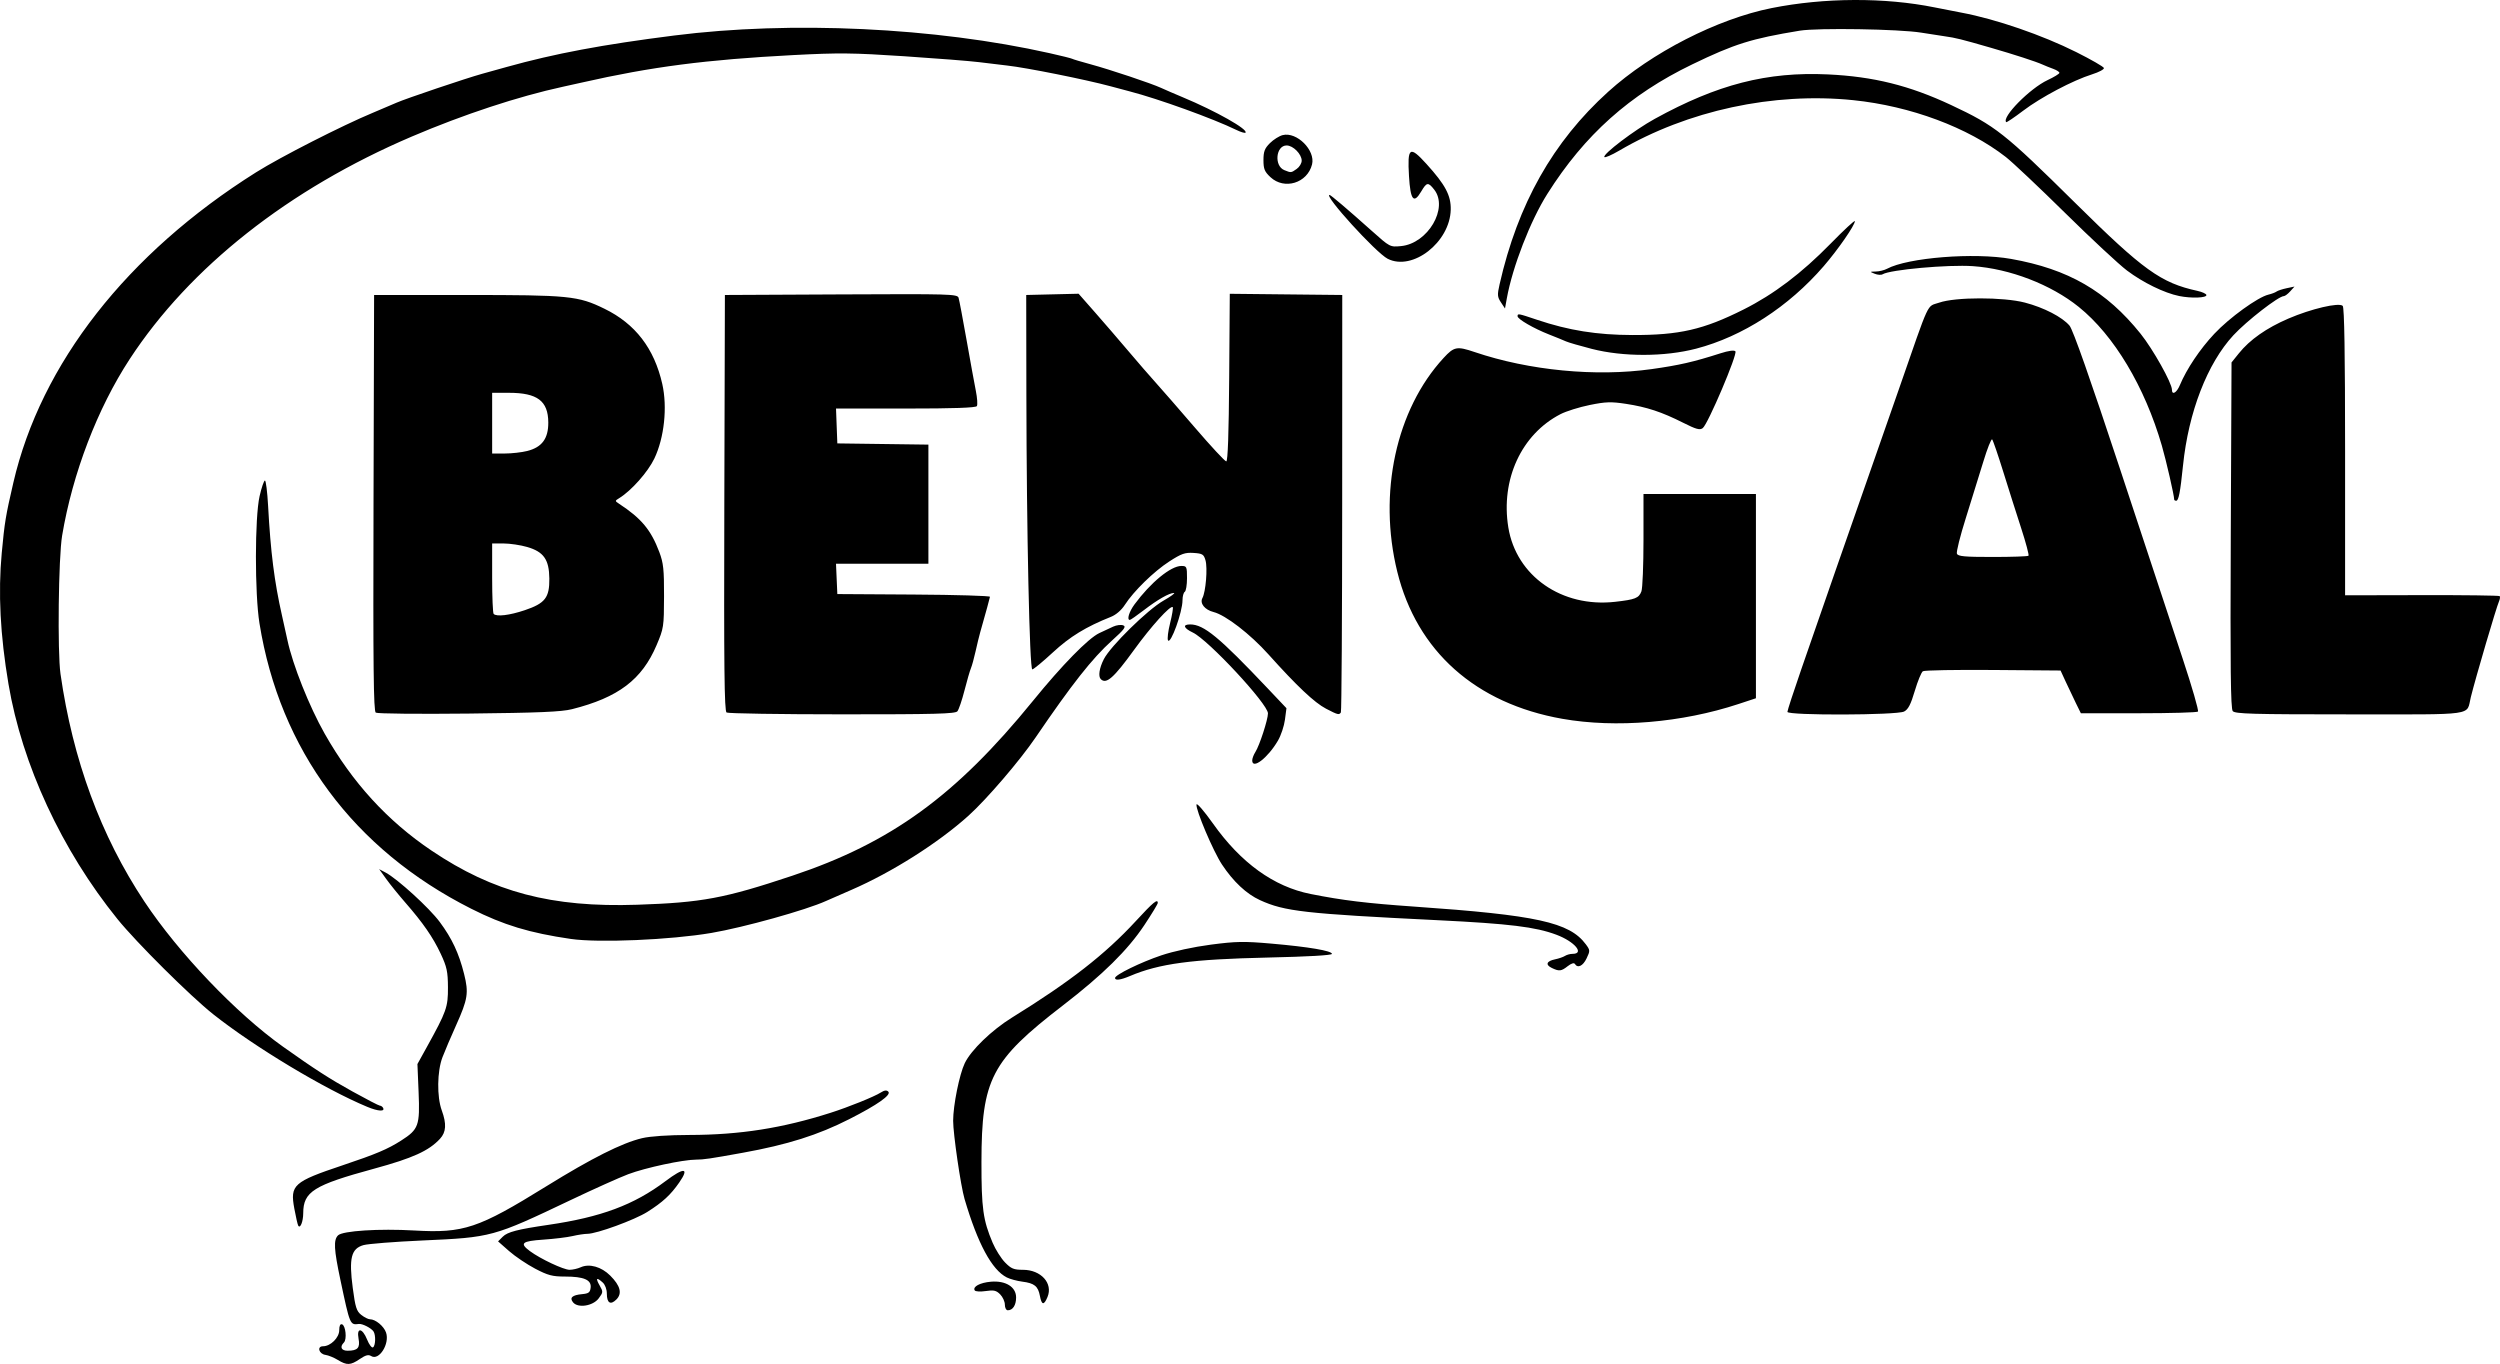
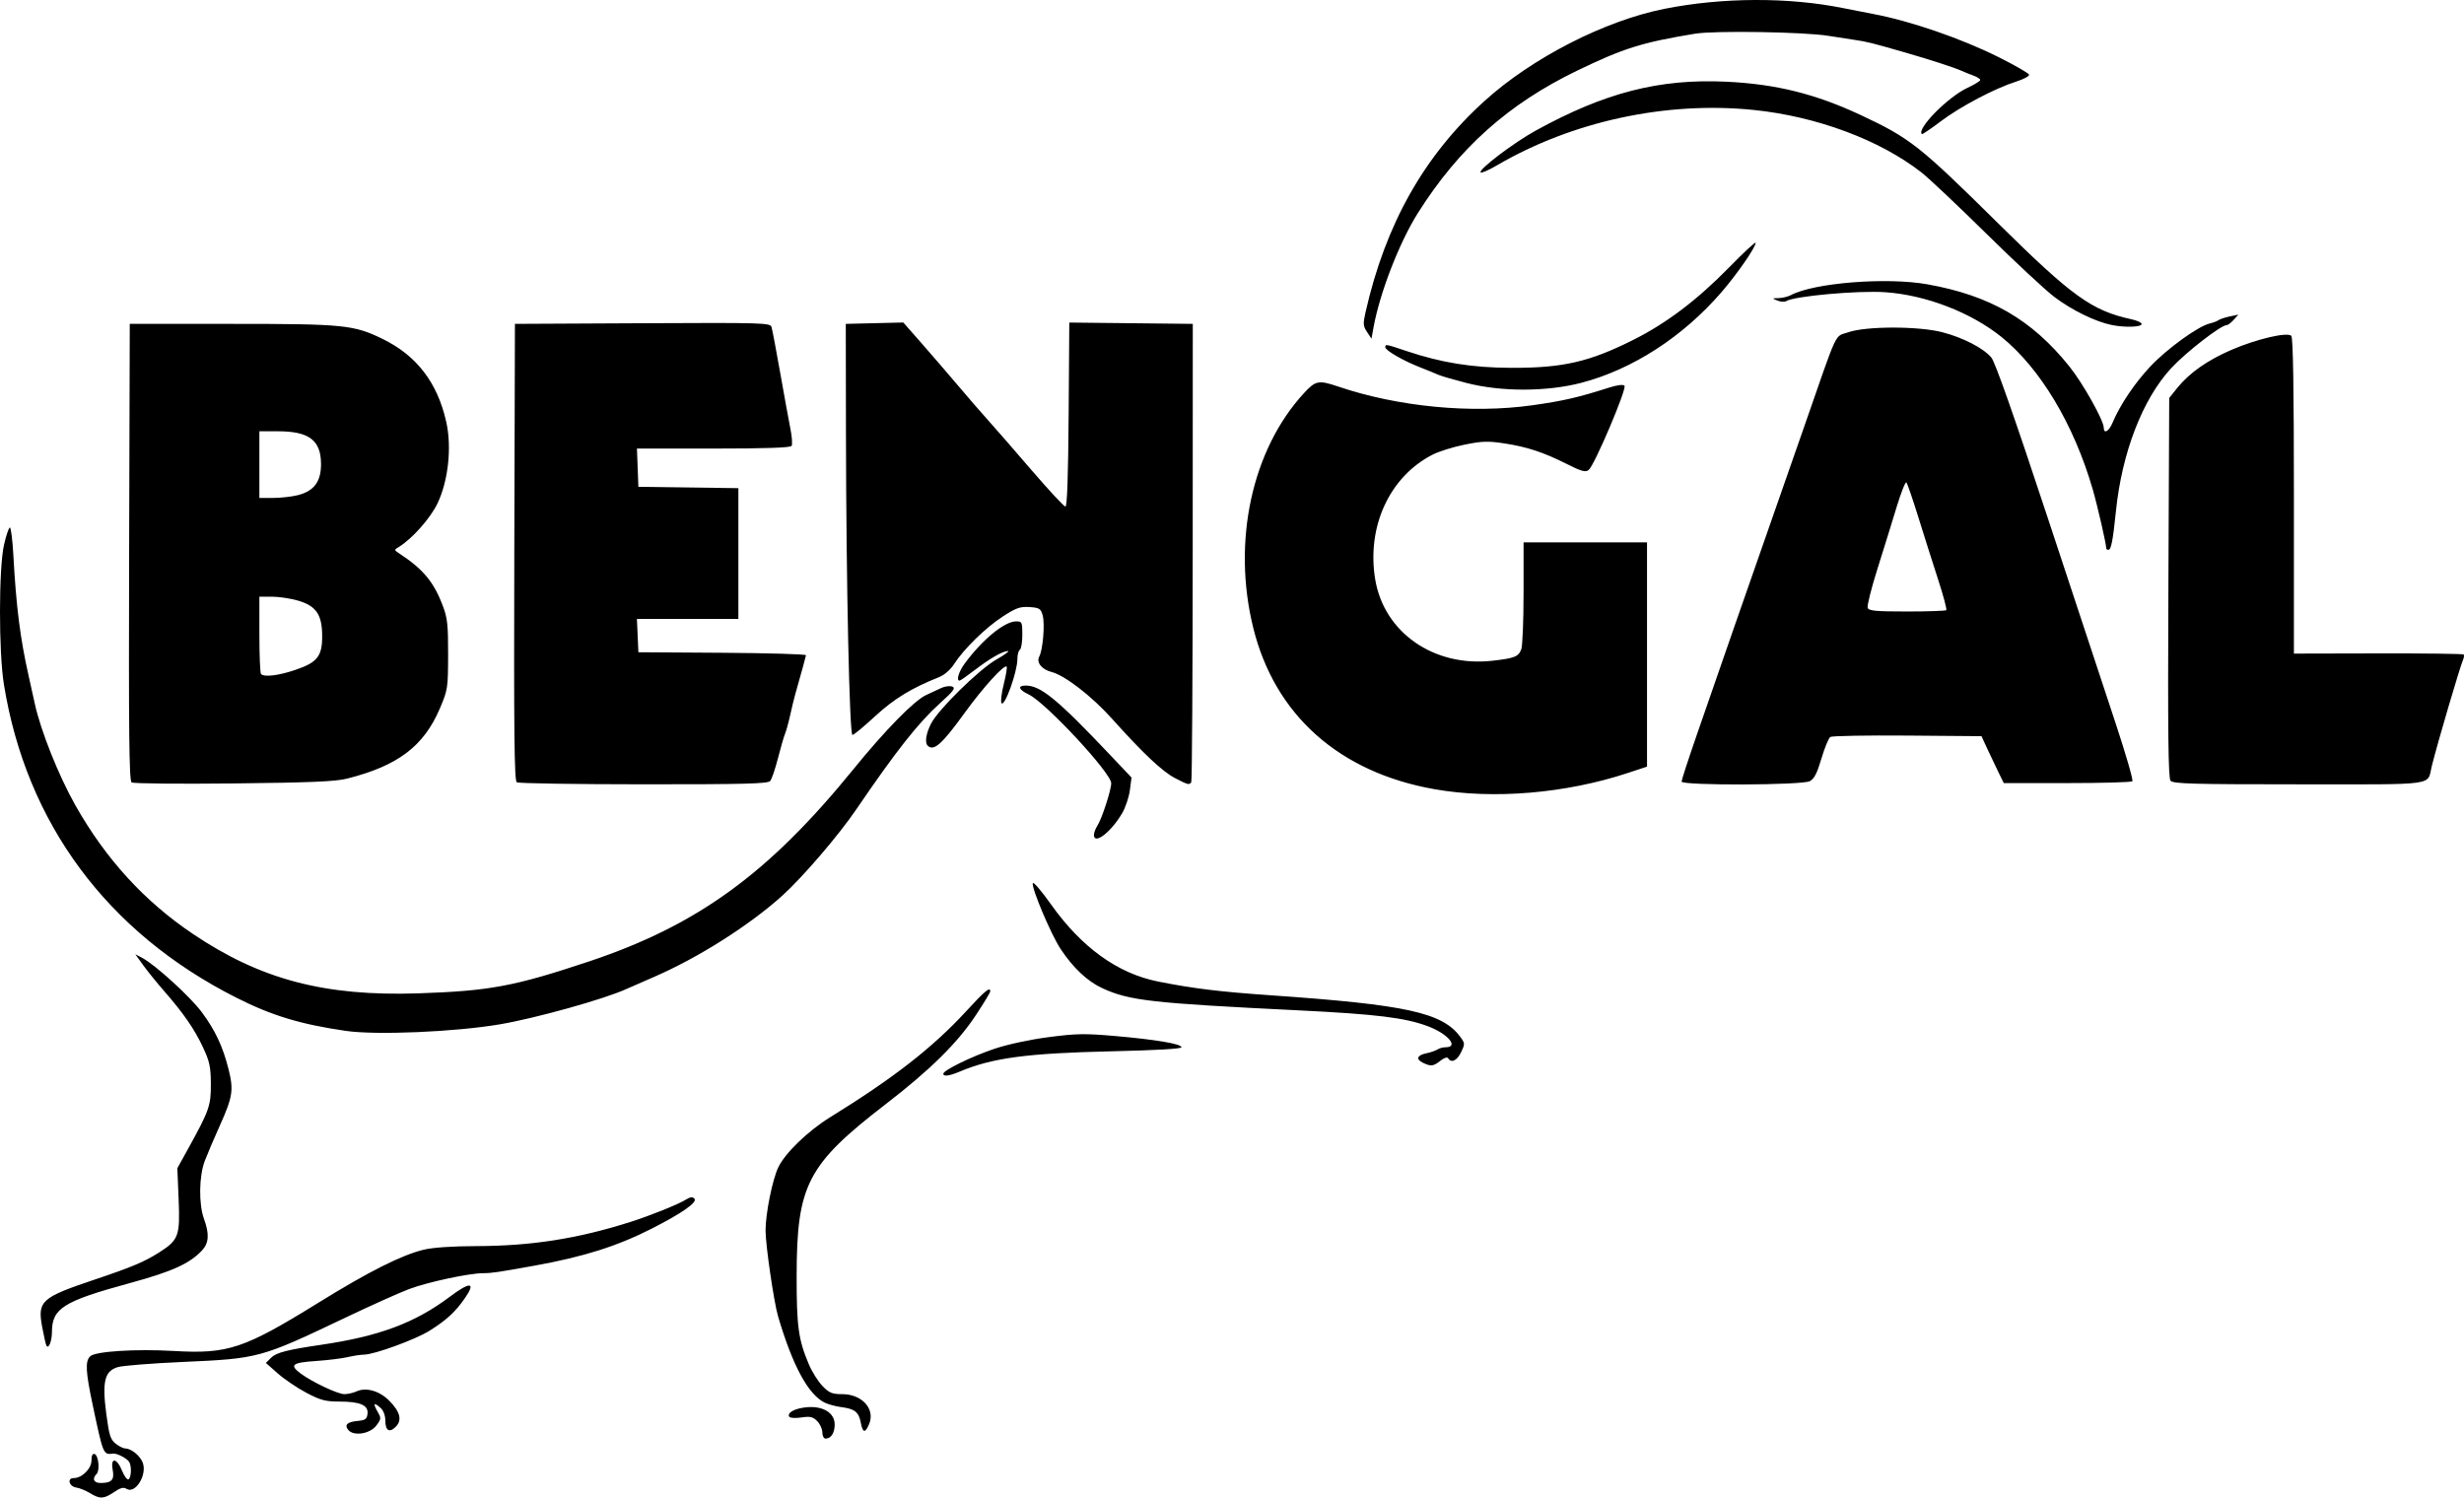
- <svg xmlns="http://www.w3.org/2000/svg" version="1.1" id="svg1" width="1111.748" height="606.551" viewBox="0 0 1111.748 606.551">
-   <defs id="defs1" />
-   <g id="g1" transform="translate(-1194.736,174.0711)">
-     <path style="fill:#000000" d="m 1344.961,430.692 c -1.724,-1.051 -4.195,-2.062 -5.49,-2.246 -2.936,-0.417 -3.901,-3.835 -1.083,-3.835 3.358,0 7.208,-3.822 7.208,-7.156 0,-1.961 0.436,-2.868 1.25,-2.6 1.605,0.527 2.231,6.676 0.823,8.083 -1.949,1.949 -1.158,3.673 1.677,3.658 4.467,-0.025 5.603,-1.288 4.837,-5.375 -0.964,-5.139 1.708,-4.83 3.817,0.442 0.892,2.228 2.066,3.777 2.609,3.441 1.148,-0.709 1.297,-5.483 0.222,-7.093 -0.993,-1.487 -4.967,-3.52 -6.496,-3.322 -3.97,0.512 -3.964,0.525 -8.209,-19.529 -2.902,-13.712 -3.123,-17.812 -1.069,-19.866 2.026,-2.026 18.346,-3.068 33.955,-2.167 21.913,1.264 28.36,-0.893 58.593,-19.608 20.305,-12.569 33.701,-19.303 42.655,-21.442 3.626,-0.866 11.634,-1.408 21.144,-1.43 22.417,-0.052 41.191,-3.004 62.693,-9.858 7.954,-2.535 19.434,-7.17 22.301,-9.004 1.623,-1.038 2.614,-1.159 3.362,-0.411 1.453,1.453 -4.723,5.808 -17.34,12.229 -13.913,7.08 -27.454,11.358 -47.324,14.95 -14.698,2.657 -17.425,3.058 -20.775,3.058 -5.806,0 -22.584,3.603 -30.225,6.49 -3.85,1.455 -15.325,6.609 -25.5,11.453 -34.661,16.502 -35.16,16.638 -66,18.016 -12.375,0.553 -24.175,1.481 -26.222,2.062 -5.461,1.551 -6.523,5.795 -4.769,19.048 1.143,8.638 1.677,10.326 3.796,11.992 1.356,1.066 3.095,1.939 3.865,1.939 2.459,0 6.149,3.042 7.14,5.886 1.736,4.978 -3.113,12.674 -6.599,10.475 -1.218,-0.768 -2.475,-0.443 -5.056,1.308 -4.164,2.826 -5.724,2.891 -9.79,0.412 z m 296.635,-24.581 c 0,-1.375 -0.945,-3.444 -2.099,-4.599 -1.741,-1.741 -2.833,-1.989 -6.411,-1.452 -2.372,0.356 -4.572,0.226 -4.89,-0.288 -1.018,-1.648 2.328,-3.449 7.184,-3.867 6.583,-0.566 11.217,2.322 11.217,6.991 0,3.448 -1.468,5.715 -3.7,5.715 -0.72,0 -1.3,-1.115 -1.3,-2.5 z m -191.994,-0.993 c -1.723,-2.076 -0.418,-3.281 3.994,-3.686 2.911,-0.267 3.55,-0.753 3.799,-2.889 0.403,-3.463 -3.008,-4.933 -11.45,-4.933 -5.564,0 -7.57,-0.532 -13.25,-3.517 -3.681,-1.934 -8.892,-5.452 -11.579,-7.817 l -4.886,-4.3 2.091,-2.091 c 2.108,-2.108 6.52,-3.254 20.276,-5.266 23.452,-3.43 38.042,-8.875 52.077,-19.433 8.35,-6.282 10.736,-6.055 6.133,0.583 -3.837,5.532 -7.333,8.755 -14.21,13.102 -5.648,3.57 -22.534,9.738 -26.659,9.738 -1.272,0 -4.232,0.448 -6.577,0.996 -2.345,0.548 -8.202,1.263 -13.014,1.59 -9.571,0.649 -10.684,1.608 -5.939,5.116 4.652,3.439 14.965,8.298 17.613,8.298 1.365,0 3.593,-0.507 4.952,-1.126 3.824,-1.742 9.202,-0.229 13.124,3.693 4.534,4.534 5.414,7.963 2.732,10.645 -2.589,2.589 -4.232,1.573 -4.232,-2.616 0,-1.913 -0.764,-3.977 -1.829,-4.941 -2.75,-2.489 -3.276,-2 -1.388,1.29 1.617,2.818 1.6,3.066 -0.397,5.75 -2.526,3.396 -9.186,4.457 -11.381,1.812 z m 207.579,-2.907 c -0.81,-4.317 -2.446,-5.645 -7.796,-6.328 -2.359,-0.301 -5.473,-1.145 -6.92,-1.874 -6.652,-3.354 -12.953,-15.051 -18.796,-34.898 -1.688,-5.733 -5.073,-28.942 -5.071,-34.769 0,-6.867 2.783,-20.651 5.168,-25.619 2.798,-5.828 12.032,-14.736 21.053,-20.308 25.689,-15.869 41.379,-28.096 54.984,-42.848 7.803,-8.462 9.794,-10.106 9.794,-8.092 0,0.475 -2.685,4.905 -5.967,9.844 -7.39,11.123 -18.451,22.035 -36.161,35.673 -31.965,24.616 -36.227,32.794 -36.279,69.62 -0.029,20.613 0.708,25.941 4.979,35.991 1.283,3.02 3.768,6.957 5.521,8.75 2.719,2.781 3.889,3.259 7.97,3.259 8.002,0 13.422,6 10.906,12.074 -1.59,3.839 -2.602,3.697 -3.385,-0.473 z m -329.827,-31.244 c -0.271,-0.471 -1.053,-3.895 -1.739,-7.609 -1.938,-10.502 -0.39,-11.888 21.481,-19.222 14.848,-4.979 20.053,-7.179 26.018,-10.994 7.798,-4.988 8.392,-6.637 7.772,-21.547 l -0.519,-12.484 4.149,-7.5 c 8.812,-15.931 9.474,-17.802 9.424,-26.634 -0.039,-6.978 -0.494,-9.091 -3.199,-14.873 -3.462,-7.397 -7.855,-13.742 -15.895,-22.958 -2.896,-3.32 -6.67,-7.99 -8.386,-10.378 l -3.12,-4.342 2.878,1.532 c 5.297,2.82 19.441,15.731 24.073,21.975 5.447,7.343 8.512,13.887 10.826,23.113 2.109,8.41 1.674,11.203 -3.559,22.824 -2.288,5.082 -5.016,11.483 -6.061,14.225 -2.379,6.24 -2.525,17.555 -0.304,23.638 2.183,5.981 1.956,9.651 -0.784,12.613 -4.958,5.362 -12.109,8.605 -29.314,13.295 -26.899,7.333 -31.476,10.206 -31.515,19.782 -0.016,3.772 -1.344,7.078 -2.227,5.542 z m 30.742,-52.805 c -19.008,-7.907 -50.1,-26.591 -68.5,-41.163 -10.191,-8.071 -34.213,-31.946 -42.649,-42.389 -24.781,-30.676 -42.392,-68.667 -48.441,-104.5 -3.676,-21.773 -4.639,-40.519 -2.995,-58.261 1.261,-13.608 1.729,-16.445 5.152,-31.239 12.248,-52.938 50.6,-101.982 107.966,-138.064 10.834,-6.814 38.275,-20.803 51.968,-26.492 3.575,-1.485 8.3,-3.495 10.5,-4.467 4.117,-1.818 30.879,-10.851 38,-12.826 2.2,-0.61 7.15,-1.988 11,-3.062 21.334,-5.951 42.553,-9.934 74.5,-13.985 52.016,-6.596 115.966,-3.585 166.905,7.858 5.173,1.162 9.694,2.291 10.046,2.508 0.352,0.218 3.995,1.306 8.095,2.419 8.779,2.383 27.173,8.539 31.454,10.527 1.65,0.766 5.925,2.614 9.5,4.105 14.817,6.182 29.396,14.412 28,15.806 -0.275,0.275 -2.098,-0.279 -4.051,-1.23 -10.374,-5.053 -34.678,-13.835 -47.449,-17.146 -1.65,-0.428 -5.475,-1.447 -8.5,-2.266 -11.047,-2.988 -37.309,-8.255 -46,-9.225 -3.025,-0.338 -8.65,-1.014 -12.5,-1.503 -3.85,-0.489 -18.787,-1.67 -33.194,-2.624 -22.871,-1.516 -29.151,-1.581 -49.5,-0.514 -38.641,2.026 -63.004,5.19 -93.806,12.184 -1.925,0.437 -5.75,1.284 -8.5,1.883 -19.974,4.347 -44.265,12.353 -67.24,22.162 -54.687,23.346 -98.725,58.086 -125.439,98.952 -14.369,21.981 -25.409,50.815 -30.055,78.5 -1.625,9.684 -2.12,51.738 -0.724,61.5 5.468,38.221 17.928,72.046 37.272,101.181 15.241,22.955 40.897,49.833 61.625,64.56 14.146,10.05 20.691,14.272 30.936,19.952 6.256,3.469 11.742,6.307 12.191,6.307 0.449,0 1.066,0.403 1.37,0.895 1.132,1.832 -2.09,1.673 -6.935,-0.343 z m 332.5,-57.321 c 0,-1.405 11.372,-6.968 20.596,-10.074 5.414,-1.823 14.32,-3.747 22,-4.753 11.236,-1.471 14.714,-1.531 26.904,-0.466 16.671,1.457 26.897,3.188 26.956,4.563 0.027,0.63 -10.5,1.236 -28.456,1.638 -33.973,0.76 -48.294,2.679 -61.372,8.221 -4.183,1.773 -6.628,2.094 -6.628,0.872 z m 194.222,-4.464 c -2.961,-1.426 -2.348,-3.057 1.44,-3.832 1.657,-0.339 3.648,-1.025 4.425,-1.526 0.777,-0.5 2.273,-0.91 3.324,-0.91 5.555,0 0.981,-5.459 -7.119,-8.496 -9.289,-3.483 -20.843,-4.899 -52.793,-6.47 -59.245,-2.912 -68.093,-3.912 -79.057,-8.931 -6.006,-2.75 -11.843,-8.22 -16.883,-15.822 -3.902,-5.887 -11.773,-24.438 -11.334,-26.715 0.155,-0.806 3.43,2.981 7.278,8.415 12.442,17.573 27.082,28.142 43.496,31.402 14.335,2.847 24.859,4.128 46,5.596 54.55,3.79 69.084,6.981 76.343,16.762 1.948,2.625 1.964,2.891 0.362,6.25 -1.633,3.425 -3.954,4.533 -5.216,2.491 -0.385,-0.623 -1.623,-0.236 -3.194,1 -2.872,2.259 -3.8,2.362 -7.073,0.785 z m -436.222,-12.9 c -18.395,-2.678 -29.906,-6.169 -44.315,-13.438 -52.238,-26.353 -85.105,-70.66 -94.16,-126.933 -2.128,-13.228 -2.095,-47.092 0.056,-56.548 0.869,-3.821 1.938,-6.947 2.374,-6.947 0.437,0 1.07,5.062 1.407,11.25 1.132,20.753 2.76,33.624 6.168,48.75 0.929,4.125 2.025,9.075 2.434,11 2.34,10.998 9.687,29.452 16.556,41.58 12.298,21.715 27.857,38.741 47.502,51.981 27.518,18.546 53.425,25.37 91.477,24.097 28.79,-0.963 38.789,-2.834 68.979,-12.906 43.921,-14.653 72.766,-35.611 107.014,-77.751 12.92,-15.898 24.616,-27.846 29.507,-30.145 1.925,-0.905 4.707,-2.202 6.183,-2.883 1.475,-0.681 3.473,-0.935 4.44,-0.564 1.44,0.553 0.536,1.776 -5.007,6.78 -8.761,7.907 -17.864,19.46 -33.946,43.08 -7.072,10.388 -21.751,27.497 -29.868,34.813 -13.412,12.09 -34.064,25.17 -52.052,32.968 -5.087,2.205 -10.149,4.419 -11.249,4.919 -8.925,4.058 -36.522,11.756 -51,14.227 -18.173,3.101 -50.157,4.468 -62.5,2.671 z m 303,-79.402 c 0,-0.844 0.638,-2.532 1.419,-3.75 1.823,-2.846 5.581,-14.404 5.581,-17.165 0,-4.149 -26.509,-32.665 -33.411,-35.94 -4.133,-1.961 -4.674,-3.609 -1.183,-3.609 6.065,0 12.887,5.626 34.456,28.42 l 8.362,8.836 -0.672,5.122 c -0.37,2.817 -1.767,6.996 -3.105,9.288 -4.493,7.695 -11.446,13.04 -11.446,8.799 z m 137.936,-18.488 c -38.602,-6.803 -64.724,-30.076 -73.433,-65.423 -8.604,-34.921 -0.542,-72.114 20.605,-95.056 4.665,-5.06 5.906,-5.295 13.825,-2.613 24.205,8.199 53.868,11.059 78.634,7.582 12.313,-1.728 18.69,-3.191 30.677,-7.036 3.612,-1.159 6.071,-1.488 6.624,-0.887 1.071,1.164 -12.218,32.424 -14.52,34.156 -1.3,0.978 -2.916,0.535 -8.722,-2.389 -9.538,-4.804 -16.104,-6.975 -25.407,-8.399 -6.62,-1.013 -8.985,-0.938 -16.144,0.512 -4.613,0.935 -10.455,2.765 -12.982,4.067 -17.384,8.958 -26.663,29.098 -23.205,50.363 3.517,21.63 23.809,35.766 47.499,33.091 8.969,-1.013 10.545,-1.639 11.688,-4.647 0.508,-1.336 0.923,-11.624 0.923,-22.864 v -20.435 h 25 25 v 45.418 45.418 l -7.75,2.559 c -25.181,8.315 -54.498,10.779 -78.314,6.582 z m -527.692,-2.746 c -0.995,-0.678 -1.202,-20.028 -1,-93.293 l 0.255,-92.438 h 41 c 45.821,0 49.682,0.384 61.434,6.115 13.727,6.694 22.143,17.641 25.723,33.461 2.332,10.304 0.886,23.904 -3.522,33.141 -2.864,6.001 -10.292,14.376 -15.635,17.629 -1.936,1.179 -1.941,1.256 -0.14,2.436 9.977,6.531 14.26,11.664 17.983,21.55 1.818,4.826 2.129,7.748 2.096,19.668 -0.038,13.554 -0.144,14.247 -3.329,21.742 -6.512,15.32 -17.004,23.258 -37.611,28.452 -4.684,1.181 -14.77,1.609 -46,1.952 -22,0.242 -40.565,0.055 -41.255,-0.415 z m 66.259,-45.556 c 9.057,-3.055 11.022,-5.589 10.926,-14.092 -0.095,-8.45 -2.508,-11.882 -9.855,-14.018 -2.96,-0.86 -7.675,-1.565 -10.478,-1.565 h -5.096 v 15.333 c 0,8.433 0.3,15.633 0.667,16 1.315,1.315 7.064,0.626 13.837,-1.659 z m 1.068,-70.797 c 6.592,-1.66 9.438,-5.51 9.393,-12.704 -0.061,-9.565 -4.857,-13.173 -17.511,-13.173 h -7.453 v 13.5 13.5 h 5.557 c 3.056,0 7.563,-0.505 10.014,-1.122 z m 88.674,116.295 c -0.995,-0.632 -1.202,-19.946 -1,-93.235 l 0.255,-92.438 51.68,-0.259 c 48.573,-0.243 51.713,-0.153 52.234,1.5 0.305,0.967 1.904,9.409 3.554,18.759 1.65,9.35 3.51,19.545 4.133,22.656 0.623,3.111 0.829,6.149 0.457,6.75 -0.466,0.753 -10.316,1.093 -31.659,1.093 h -30.983 l 0.292,7.75 0.292,7.75 20.25,0.271 20.25,0.271 v 26.479 26.479 h -20.546 -20.546 l 0.296,6.75 0.296,6.75 34,0.215 c 18.7,0.118 33.945,0.568 33.878,1 -0.108,0.695 -1.762,6.71 -4.34,15.785 -0.469,1.65 -1.399,5.475 -2.068,8.5 -0.668,3.025 -1.598,6.4 -2.066,7.5 -0.468,1.1 -1.755,5.545 -2.862,9.879 -1.106,4.333 -2.524,8.496 -3.15,9.25 -0.937,1.129 -10.005,1.369 -51.266,1.356 -27.57,-0.008 -50.692,-0.374 -51.383,-0.812 z m 266.574,-1.703 c -5.13,-2.672 -12.943,-10.041 -25.595,-24.145 -8.109,-9.039 -19.07,-17.495 -24.419,-18.837 -3.905,-0.98 -6.209,-3.864 -4.957,-6.203 1.496,-2.796 2.362,-13.346 1.377,-16.784 -0.77,-2.687 -1.324,-3.031 -5.317,-3.296 -3.789,-0.251 -5.408,0.319 -10.798,3.803 -6.873,4.442 -15.857,13.219 -19.775,19.319 -1.492,2.323 -3.908,4.404 -6.147,5.297 -11.141,4.44 -18.217,8.774 -25.852,15.831 -4.489,4.15 -8.599,7.545 -9.133,7.545 -1.215,0 -2.54,-61.358 -2.635,-122 l -0.07,-44.5 11.648,-0.281 11.648,-0.281 7.352,8.36 c 4.043,4.598 10.727,12.354 14.852,17.234 4.125,4.88 9.557,11.145 12.07,13.92 2.514,2.776 10.371,11.797 17.46,20.047 7.089,8.25 13.358,15 13.93,15 0.697,0 1.126,-12.305 1.302,-37.267 l 0.262,-37.267 25.009,0.267 25.009,0.267 -0.031,92.362 c -0.017,50.799 -0.278,92.762 -0.58,93.25 -0.77,1.247 -1.331,1.107 -6.612,-1.643 z m 205.181,1.422 c 0,-0.61 2.747,-9.047 6.105,-18.75 11.088,-32.042 20.588,-59.343 28.407,-81.641 4.243,-12.1 11.002,-31.45 15.02,-43 14.168,-40.728 12.246,-36.598 17.968,-38.598 7.223,-2.524 28.436,-2.534 38.12,-0.018 8.399,2.182 16.63,6.437 19.846,10.258 1.518,1.804 9.189,23.596 22.545,64.046 11.135,33.722 23.634,71.552 27.777,84.069 4.143,12.516 7.198,23.091 6.79,23.5 -0.408,0.409 -12.293,0.743 -26.41,0.743 h -25.668 l -2.214,-4.5 c -1.218,-2.475 -3.249,-6.75 -4.514,-9.5 l -2.301,-5 -29.985,-0.243 c -16.492,-0.134 -30.549,0.118 -31.237,0.56 -0.688,0.441 -2.309,4.376 -3.603,8.743 -1.782,6.017 -2.932,8.239 -4.749,9.176 -3.224,1.661 -51.897,1.807 -51.897,0.156 z m 107.213,-69.437 c 0.3,-0.3 -1.167,-5.813 -3.26,-12.25 -2.093,-6.437 -5.693,-17.779 -8.001,-25.204 -2.307,-7.425 -4.512,-13.849 -4.899,-14.275 -0.387,-0.426 -2.172,4.074 -3.967,10 -1.795,5.926 -5.292,17.2 -7.771,25.054 -2.479,7.854 -4.253,14.941 -3.943,15.75 0.463,1.206 3.329,1.471 15.929,1.471 8.451,0 15.611,-0.246 15.911,-0.546 z m 90.825,69.091 c -0.927,-1.117 -1.13,-19.311 -0.872,-78.25 l 0.335,-76.795 3.256,-4.049 c 4.881,-6.07 12.27,-11.257 22.011,-15.452 10.175,-4.382 22.554,-7.278 24.176,-5.656 0.722,0.722 1.058,21.342 1.058,64.881 v 63.823 l 34.117,-0.073 c 18.764,-0.04 34.345,0.155 34.624,0.433 0.279,0.279 0.15,1.314 -0.286,2.3 -1.228,2.777 -10.257,33.467 -12.554,42.673 -2.093,8.386 3.311,7.62 -53.813,7.62 -43.274,0 -51.022,-0.217 -52.05,-1.455 z m -503.371,-14.212 c -1.233,-1.233 -0.681,-4.882 1.342,-8.872 2.927,-5.774 19.462,-22.01 26.492,-26.014 3.3,-1.879 5.415,-3.424 4.7,-3.432 -2.072,-0.025 -7.247,2.928 -13.374,7.63 -3.121,2.395 -5.933,4.354 -6.25,4.354 -1.431,0 -0.34,-3.631 2.074,-6.906 7.188,-9.748 16.14,-17.094 20.83,-17.094 2.384,0 2.52,0.292 2.52,5.441 0,2.993 -0.45,5.719 -1,6.059 -0.55,0.34 -1,2.022 -1,3.738 0,5.237 -5.253,19.78 -6.447,17.849 -0.389,-0.629 0.035,-4.098 0.941,-7.711 0.906,-3.612 1.428,-6.787 1.16,-7.055 -0.998,-0.997 -9.617,8.525 -17.207,19.01 -9.041,12.489 -12.367,15.415 -14.781,13.002 z m 477.333,-79.875 c 0,-1.793 -3.528,-17.196 -5.487,-23.958 -7.604,-26.24 -21.275,-49.068 -36.948,-61.694 -12.359,-9.957 -30.626,-16.993 -47.064,-18.129 -11.012,-0.761 -36.845,1.564 -40.162,3.614 -0.634,0.392 -2.207,0.29 -3.496,-0.226 -2.298,-0.921 -2.289,-0.94 0.473,-1.002 1.549,-0.035 3.788,-0.584 4.976,-1.22 9.302,-4.978 38.746,-7.315 55.208,-4.381 25.466,4.539 42.294,14.263 57.546,33.253 5.505,6.854 13.954,21.931 13.954,24.9 0,2.592 2.098,1.395 3.52,-2.009 3.018,-7.222 8.95,-16.069 15.328,-22.856 6.742,-7.175 19.331,-16.283 24.064,-17.41 1.424,-0.339 3.039,-0.953 3.589,-1.363 0.55,-0.411 2.575,-1.08 4.5,-1.487 l 3.5,-0.74 -1.905,2.125 c -1.048,1.169 -2.324,2.125 -2.837,2.125 -2.319,0 -16.505,11.009 -22.423,17.401 -11.603,12.532 -19.977,34.171 -22.413,57.917 -1.227,11.964 -1.947,15.682 -3.034,15.682 -0.489,0 -0.889,-0.244 -0.889,-0.542 z m -259,-66.993 c -5.225,-1.34 -10.4,-2.845 -11.5,-3.344 -1.1,-0.499 -4.467,-1.874 -7.482,-3.055 -6.818,-2.672 -14.018,-6.836 -14.018,-8.108 0,-1.317 0.166,-1.287 8.729,1.587 14.058,4.719 26.505,6.71 42.271,6.762 20.933,0.069 31.636,-2.386 49.5,-11.354 13.449,-6.752 25.808,-16.107 38.75,-29.332 5.912,-6.042 10.75,-10.523 10.75,-9.958 0,1.833 -7.494,12.658 -13.876,20.043 -15.589,18.04 -36.044,31.265 -56.706,36.661 -13.976,3.65 -32.418,3.689 -46.419,0.098 z m -40.394,-20.69 c -1.595,-2.41 -1.665,-3.335 -0.606,-8 8.119,-35.76 23.732,-63.442 48.319,-85.671 19.233,-17.388 48.533,-32.384 72.681,-37.198 23.45,-4.675 50.267,-4.788 72.452,-0.305 3.876,0.783 9.298,1.845 12.048,2.359 15.11,2.825 35.828,9.954 50.974,17.54 6.589,3.3 12.112,6.477 12.273,7.061 0.161,0.584 -2.191,1.844 -5.228,2.801 -8.585,2.706 -22.731,10.169 -30.657,16.174 -3.961,3.001 -7.363,5.295 -7.56,5.099 -2.146,-2.146 10.515,-15.008 18.407,-18.699 2.865,-1.34 5.227,-2.785 5.25,-3.211 0.023,-0.426 -1.196,-1.223 -2.709,-1.771 -1.512,-0.548 -3.65,-1.407 -4.75,-1.91 -2.888,-1.319 -12.628,-4.487 -23,-7.48 -13.369,-3.858 -15.571,-4.406 -20.5,-5.104 -2.475,-0.351 -7.2,-1.082 -10.5,-1.626 -9.68,-1.595 -46.031,-2.183 -54,-0.874 -21.515,3.535 -28.988,5.877 -47.849,14.997 -27.845,13.464 -47.825,31.324 -64.396,57.565 -7.558,11.969 -15.49,32.412 -18.032,46.478 l -0.813,4.5 z m 301.63,-2.812 c -6.62,-1.341 -16.1,-5.972 -23.236,-11.351 -3.575,-2.695 -15.95,-14.211 -27.5,-25.592 -11.55,-11.38 -23.413,-22.574 -26.363,-24.874 -16.879,-13.164 -42.376,-22.664 -67.862,-25.284 -35.461,-3.645 -73.606,4.584 -104.101,22.456 -3.364,1.971 -6.323,3.248 -6.576,2.838 -0.788,-1.275 13.382,-12.016 22.403,-16.982 27.901,-15.358 49.992,-21.029 77,-19.767 20.227,0.945 36.241,4.923 54.772,13.607 19.699,9.231 23.695,12.383 55.228,43.557 30.239,29.895 38.114,35.562 54.324,39.095 2.103,0.458 3.903,1.284 4,1.834 0.229,1.301 -6.651,1.564 -12.088,0.463 z m -351.992,-16.566 c -5.181,-2.63 -28.631,-28.397 -25.843,-28.397 0.516,0 8.182,6.528 18.63,15.864 8.236,7.359 8.245,7.364 13.145,6.893 11.94,-1.147 21.203,-16.922 14.752,-25.122 -2.692,-3.422 -3.32,-3.33 -5.786,0.85 -3.332,5.648 -4.785,3.828 -5.42,-6.79 -0.775,-12.973 0.272,-13.721 7.723,-5.513 8.438,9.294 10.984,14.082 10.836,20.384 -0.339,14.474 -16.989,27.439 -28.037,21.832 z m -52.138,-36.298 c -2.618,-2.445 -3.106,-3.636 -3.106,-7.577 0,-3.816 0.528,-5.204 2.872,-7.548 1.58,-1.58 4.14,-3.19 5.69,-3.579 6.276,-1.575 14.618,6.767 13.043,13.043 -2.087,8.313 -12.311,11.442 -18.499,5.661 z m 11.672,-3.655 c 1.222,-0.856 2.223,-2.515 2.223,-3.686 0,-2.897 -3.825,-6.758 -6.696,-6.758 -4.814,0 -5.664,9.113 -1.024,10.98 3.027,1.218 2.987,1.222 5.498,-0.537 z" id="path1" />
-   </g>
+ <svg xmlns="http://www.w3.org/2000/svg" id="BENGAL" width="500" height="303.901" viewBox="0 0 500 303.901" version="1.1" xml:space="preserve">
+   <path id="BENGAL" style="fill:#000000;stroke:#000000;stroke-width:0" d="m 18.246,303.006 c -0.864,-0.527 -2.102,-1.033 -2.751,-1.125 -1.471,-0.209 -1.955,-1.921 -0.543,-1.921 1.682,0 3.612,-1.915 3.612,-3.585 0,-0.982 0.218,-1.437 0.626,-1.303 0.804,0.264 1.118,3.345 0.412,4.05 -0.977,0.976 -0.58,1.84 0.84,1.833 2.238,-0.013 2.808,-0.645 2.423,-2.693 -0.483,-2.575 0.856,-2.42 1.913,0.221 0.447,1.116 1.035,1.892 1.307,1.724 0.575,-0.355 0.65,-2.747 0.111,-3.554 -0.498,-0.745 -2.488,-1.763 -3.255,-1.665 -1.989,0.256 -1.986,0.263 -4.113,-9.785 -1.454,-6.87 -1.565,-8.924 -0.536,-9.953 1.015,-1.015 9.192,-1.537 17.012,-1.086 10.979,0.633 14.209,-0.448 29.357,-9.824 10.173,-6.297 16.885,-9.671 21.372,-10.743 1.817,-0.434 5.829,-0.705 10.594,-0.716 11.232,-0.026 20.638,-1.505 31.411,-4.939 3.985,-1.27 9.737,-3.592 11.174,-4.511 0.813,-0.52 1.31,-0.581 1.685,-0.206 0.728,0.728 -2.367,2.91 -8.688,6.127 -6.971,3.547 -13.755,5.691 -23.711,7.49 -7.364,1.331 -8.73,1.532 -10.409,1.532 -2.909,0 -11.315,1.805 -15.144,3.252 -1.929,0.729 -7.678,3.311 -12.776,5.738 -17.366,8.268 -17.616,8.336 -33.068,9.026 -6.2,0.277 -12.112,0.742 -13.138,1.033 -2.736,0.777 -3.268,2.904 -2.39,9.544 0.573,4.328 0.841,5.174 1.902,6.008 0.679,0.534 1.551,0.971 1.937,0.971 1.232,0 3.081,1.524 3.578,2.949 0.87,2.494 -1.56,6.35 -3.307,5.248 -0.61,-0.385 -1.24,-0.222 -2.533,0.655 -2.086,1.416 -2.868,1.449 -4.905,0.206 z M 166.87,290.69 c 0,-0.689 -0.473,-1.726 -1.052,-2.304 -0.872,-0.872 -1.42,-0.996 -3.212,-0.728 -1.188,0.178 -2.291,0.113 -2.45,-0.144 -0.51,-0.826 1.167,-1.728 3.599,-1.937 3.298,-0.284 5.62,1.163 5.62,3.503 0,1.727 -0.735,2.863 -1.854,2.863 -0.361,0 -0.651,-0.559 -0.651,-1.253 z m -96.195,-0.497 c -0.863,-1.04 -0.209,-1.644 2.001,-1.847 1.459,-0.134 1.779,-0.377 1.903,-1.447 0.202,-1.735 -1.507,-2.471 -5.737,-2.471 -2.788,0 -3.793,-0.267 -6.639,-1.762 -1.844,-0.969 -4.455,-2.732 -5.802,-3.916 l -2.448,-2.154 1.048,-1.048 c 1.056,-1.056 3.267,-1.63 10.159,-2.638 11.75,-1.719 19.06,-4.446 26.092,-9.736 4.184,-3.147 5.379,-3.034 3.073,0.292 -1.922,2.771 -3.674,4.387 -7.12,6.564 -2.83,1.789 -11.29,4.879 -13.357,4.879 -0.637,0 -2.12,0.225 -3.295,0.499 -1.175,0.275 -4.109,0.633 -6.521,0.797 -4.795,0.325 -5.353,0.806 -2.976,2.563 2.331,1.723 7.498,4.157 8.825,4.157 0.684,0 1.8,-0.254 2.481,-0.564 1.916,-0.873 4.611,-0.115 6.576,1.85 2.272,2.272 2.712,3.99 1.369,5.334 -1.297,1.297 -2.12,0.788 -2.12,-1.311 0,-0.959 -0.383,-1.993 -0.916,-2.476 -1.378,-1.247 -1.641,-1.002 -0.696,0.646 0.81,1.412 0.802,1.536 -0.199,2.881 -1.266,1.702 -4.602,2.233 -5.702,0.908 z m 104.004,-1.456 c -0.406,-2.163 -1.225,-2.828 -3.906,-3.171 -1.182,-0.151 -2.742,-0.574 -3.467,-0.939 -3.333,-1.68 -6.49,-7.541 -9.418,-17.485 -0.846,-2.873 -2.542,-14.501 -2.541,-17.42 0,-3.441 1.394,-10.347 2.589,-12.836 1.402,-2.92 6.029,-7.383 10.548,-10.175 12.871,-7.951 20.732,-14.077 27.549,-21.468 3.91,-4.24 4.907,-5.064 4.907,-4.054 0,0.238 -1.345,2.457 -2.989,4.932 -3.703,5.573 -9.244,11.04 -18.118,17.873 -16.015,12.333 -18.151,16.431 -18.177,34.882 -0.014,10.328 0.355,12.997 2.495,18.032 0.643,1.513 1.888,3.486 2.766,4.384 1.362,1.393 1.949,1.633 3.993,1.633 4.009,0 6.725,3.006 5.464,6.049 -0.797,1.923 -1.304,1.853 -1.696,-0.237 z M 9.424,273.082 c -0.136,-0.236 -0.528,-1.952 -0.871,-3.812 -0.971,-5.262 -0.195,-5.956 10.763,-9.631 7.439,-2.495 10.047,-3.597 13.036,-5.509 3.907,-2.499 4.205,-3.325 3.894,-10.796 l -0.26,-6.255 2.079,-3.758 c 4.415,-7.982 4.747,-8.919 4.722,-13.344 -0.019,-3.496 -0.247,-4.555 -1.603,-7.452 -1.734,-3.706 -3.935,-6.885 -7.964,-11.503 -1.451,-1.663 -3.342,-4.003 -4.202,-5.2 l -1.563,-2.175 1.442,0.768 c 2.654,1.413 9.741,7.882 12.061,11.01 2.729,3.679 4.265,6.958 5.424,11.58 1.057,4.214 0.839,5.613 -1.783,11.435 -1.146,2.546 -2.513,5.753 -3.037,7.127 -1.192,3.126 -1.265,8.795 -0.152,11.844 1.094,2.997 0.98,4.836 -0.393,6.32 -2.484,2.686 -6.067,4.311 -14.687,6.661 -13.477,3.674 -15.77,5.114 -15.79,9.912 -0.01,1.89 -0.674,3.546 -1.116,2.777 z M 191.421,217.905 c 0,-0.704 5.698,-3.491 10.319,-5.047 2.712,-0.914 7.175,-1.878 11.023,-2.381 5.63,-0.737 7.372,-0.767 13.48,-0.234 8.353,0.73 13.476,1.597 13.506,2.286 0.013,0.316 -5.261,0.619 -14.258,0.821 -17.022,0.381 -24.197,1.342 -30.749,4.119 -2.096,0.888 -3.321,1.049 -3.321,0.437 z m 97.311,-2.237 c -1.483,-0.715 -1.176,-1.532 0.722,-1.92 0.83,-0.17 1.828,-0.514 2.217,-0.764 0.389,-0.251 1.139,-0.456 1.666,-0.456 2.783,0 0.491,-2.735 -3.567,-4.257 -4.654,-1.745 -10.443,-2.455 -26.451,-3.242 -29.684,-1.459 -34.117,-1.96 -39.61,-4.475 -3.009,-1.378 -5.934,-4.118 -8.459,-7.927 -1.955,-2.949 -5.899,-12.244 -5.679,-13.385 0.078,-0.404 1.719,1.493 3.647,4.216 6.234,8.805 13.569,14.1 21.793,15.734 7.182,1.427 12.455,2.068 23.047,2.804 27.331,1.899 34.613,3.498 38.25,8.399 0.976,1.315 0.984,1.449 0.181,3.131 -0.818,1.716 -1.981,2.271 -2.614,1.248 -0.193,-0.312 -0.813,-0.118 -1.6,0.501 -1.439,1.132 -1.904,1.183 -3.544,0.393 z m -218.561,-6.463 C 60.954,207.864 55.187,206.115 47.968,202.473 21.795,189.269 5.327,167.07 0.79,138.875 c -1.067,-6.627 -1.05,-23.595 0.028,-28.333 0.435,-1.914 0.971,-3.481 1.19,-3.481 0.219,0 0.536,2.536 0.705,5.637 0.567,10.398 1.383,16.847 3.09,24.425 0.466,2.067 1.014,4.547 1.22,5.511 1.172,5.51 4.854,14.756 8.295,20.833 6.162,10.88 13.957,19.41 23.8,26.044 13.788,9.292 26.768,12.711 45.833,12.073 14.425,-0.483 19.434,-1.42 34.561,-6.467 22.006,-7.342 36.458,-17.842 53.617,-38.956 6.473,-7.965 12.333,-13.952 14.784,-15.103 0.965,-0.453 2.358,-1.103 3.098,-1.444 0.739,-0.341 1.74,-0.468 2.225,-0.282 0.722,0.277 0.269,0.89 -2.509,3.397 -4.39,3.962 -8.951,9.75 -17.008,21.584 -3.543,5.205 -10.898,13.777 -14.965,17.442 -6.72,6.057 -17.067,12.611 -26.08,16.518 -2.549,1.105 -5.085,2.214 -5.636,2.465 -4.472,2.033 -18.299,5.89 -25.553,7.128 -9.105,1.554 -25.131,2.239 -31.314,1.338 z m 151.813,-39.783 c 0,-0.423 0.32,-1.269 0.711,-1.879 0.913,-1.426 2.796,-7.217 2.796,-8.6 0,-2.079 -13.282,-16.366 -16.74,-18.007 -2.071,-0.983 -2.342,-1.808 -0.593,-1.808 3.039,0 6.457,2.819 17.264,14.239 l 4.19,4.427 -0.337,2.566 c -0.185,1.411 -0.885,3.505 -1.556,4.653 -2.251,3.855 -5.735,6.534 -5.735,4.408 z m 69.111,-9.263 c -19.341,-3.409 -32.429,-15.069 -36.792,-32.779 -4.311,-17.496 -0.272,-36.131 10.324,-47.626 2.337,-2.535 2.959,-2.653 6.927,-1.309 12.127,4.108 26.989,5.541 39.398,3.799 6.169,-0.866 9.364,-1.599 15.37,-3.525 1.81,-0.581 3.042,-0.746 3.319,-0.445 0.537,0.583 -6.122,16.246 -7.275,17.113 -0.651,0.49 -1.461,0.268 -4.37,-1.197 -4.779,-2.407 -8.069,-3.495 -12.729,-4.208 -3.317,-0.508 -4.502,-0.47 -8.089,0.257 -2.311,0.468 -5.238,1.385 -6.504,2.038 -8.71,4.488 -13.359,14.579 -11.627,25.233 1.762,10.837 11.929,17.92 23.799,16.58 4.494,-0.508 5.283,-0.821 5.856,-2.328 0.254,-0.669 0.463,-5.824 0.463,-11.455 v -10.239 h 12.526 12.526 v 22.756 22.756 l -3.883,1.282 c -12.616,4.166 -27.305,5.401 -39.238,3.298 z M 26.704,158.783 c -0.498,-0.34 -0.602,-10.035 -0.501,-46.743 l 0.128,-46.314 h 20.542 c 22.958,0 24.892,0.193 30.78,3.064 6.878,3.354 11.094,8.838 12.888,16.765 1.168,5.162 0.444,11.977 -1.765,16.605 -1.435,3.007 -5.156,7.203 -7.834,8.833 -0.97,0.591 -0.972,0.629 -0.07,1.22 4.999,3.272 7.145,5.844 9.01,10.797 0.911,2.418 1.067,3.882 1.05,9.854 -0.019,6.791 -0.072,7.138 -1.668,10.893 -3.263,7.676 -8.52,11.653 -18.844,14.255 -2.347,0.592 -7.4,0.806 -23.047,0.978 -11.023,0.121 -20.324,0.028 -20.67,-0.208 z M 59.901,135.959 c 4.538,-1.531 5.522,-2.8 5.474,-7.061 -0.048,-4.234 -1.257,-5.953 -4.938,-7.023 -1.483,-0.431 -3.845,-0.784 -5.25,-0.784 h -2.553 v 7.682 c 0,4.225 0.15,7.833 0.334,8.017 0.659,0.659 3.539,0.314 6.933,-0.831 z m 0.535,-35.472 c 3.303,-0.832 4.729,-2.761 4.706,-6.365 -0.031,-4.792 -2.434,-6.6 -8.774,-6.6 h -3.734 v 6.764 6.764 h 2.784 c 1.531,0 3.789,-0.253 5.017,-0.562 z m 44.428,58.267 c -0.499,-0.317 -0.602,-9.993 -0.501,-46.714 l 0.128,-46.314 25.893,-0.13 c 24.337,-0.122 25.91,-0.077 26.171,0.752 0.153,0.485 0.954,4.714 1.781,9.399 0.827,4.685 1.758,9.793 2.071,11.352 0.312,1.559 0.415,3.081 0.229,3.382 -0.233,0.377 -5.169,0.548 -15.862,0.548 h -15.524 l 0.146,3.883 0.146,3.883 10.146,0.136 10.146,0.136 v 13.267 13.267 h -10.294 -10.294 l 0.148,3.382 0.148,3.382 17.035,0.108 c 9.369,0.059 17.008,0.285 16.974,0.501 -0.054,0.348 -0.883,3.362 -2.174,7.909 -0.235,0.827 -0.701,2.743 -1.036,4.259 -0.335,1.516 -0.801,3.207 -1.035,3.758 -0.234,0.551 -0.88,2.778 -1.434,4.95 -0.554,2.171 -1.265,4.257 -1.578,4.635 -0.469,0.566 -5.013,0.686 -25.686,0.679 -13.813,-0.004 -25.398,-0.187 -25.744,-0.407 z m 133.562,-0.853 c -2.571,-1.339 -6.485,-5.031 -12.824,-12.098 -4.063,-4.529 -9.555,-8.765 -12.235,-9.438 -1.956,-0.491 -3.111,-1.936 -2.484,-3.108 0.75,-1.401 1.184,-6.687 0.69,-8.409 -0.386,-1.346 -0.664,-1.519 -2.664,-1.651 -1.899,-0.126 -2.71,0.16 -5.41,1.905 -3.443,2.226 -7.945,6.623 -9.908,9.68 -0.747,1.164 -1.958,2.207 -3.08,2.654 -5.582,2.225 -9.127,4.396 -12.952,7.932 -2.249,2.079 -4.309,3.781 -4.576,3.781 -0.609,0 -1.273,-30.743 -1.32,-61.126 l -0.035,-22.296 5.836,-0.141 5.836,-0.141 3.683,4.189 c 2.026,2.304 5.374,6.19 7.441,8.635 2.067,2.445 4.788,5.584 6.048,6.975 1.259,1.391 5.196,5.911 8.748,10.044 3.552,4.134 6.693,7.515 6.979,7.515 0.349,0 0.564,-6.165 0.652,-18.672 l 0.131,-18.672 12.53,0.134 12.53,0.134 -0.015,46.276 c -0.01,25.452 -0.139,46.477 -0.291,46.721 -0.386,0.625 -0.667,0.555 -3.313,-0.823 z m 102.802,0.712 c 0,-0.306 1.376,-4.533 3.059,-9.394 5.556,-16.054 10.315,-29.733 14.233,-40.905 2.126,-6.062 5.512,-15.757 7.526,-21.544 7.099,-20.406 6.136,-18.337 9.003,-19.339 3.619,-1.265 14.247,-1.27 19.099,-0.009 4.208,1.093 8.332,3.225 9.943,5.14 0.76,0.904 4.604,11.823 11.296,32.089 5.579,16.896 11.841,35.85 13.917,42.121 2.076,6.271 3.607,11.569 3.402,11.774 -0.204,0.205 -6.159,0.372 -13.232,0.372 h -12.861 l -1.109,-2.255 c -0.61,-1.24 -1.628,-3.382 -2.262,-4.76 l -1.153,-2.505 -15.024,-0.122 c -8.263,-0.067 -15.306,0.059 -15.65,0.28 -0.345,0.221 -1.157,2.192 -1.805,4.381 -0.893,3.015 -1.469,4.128 -2.379,4.597 -1.615,0.832 -26.002,0.906 -26.002,0.078 z m 53.717,-34.79 c 0.15,-0.15 -0.584,-2.912 -1.633,-6.138 -1.049,-3.225 -2.853,-8.908 -4.009,-12.628 -1.156,-3.72 -2.26,-6.939 -2.454,-7.152 -0.194,-0.213 -1.088,2.041 -1.988,5.01 -0.899,2.969 -2.651,8.618 -3.894,12.553 -1.242,3.935 -2.131,7.486 -1.975,7.891 0.232,0.604 1.668,0.737 7.981,0.737 4.234,0 7.821,-0.123 7.972,-0.274 z m 45.506,34.617 c -0.464,-0.559 -0.566,-9.675 -0.437,-39.206 l 0.168,-38.477 1.631,-2.029 c 2.446,-3.041 6.147,-5.64 11.028,-7.742 5.098,-2.196 11.3,-3.647 12.113,-2.834 0.362,0.362 0.53,10.693 0.53,32.508 v 31.978 l 17.094,-0.037 c 9.402,-0.02 17.208,0.077 17.348,0.217 0.14,0.14 0.075,0.658 -0.143,1.152 -0.615,1.391 -5.139,16.768 -6.29,21.38 -1.049,4.202 1.659,3.818 -26.962,3.818 -21.682,0 -25.564,-0.109 -26.079,-0.729 z M 188.247,151.32 c -0.618,-0.618 -0.341,-2.446 0.672,-4.445 1.467,-2.893 9.751,-11.028 13.273,-13.034 1.653,-0.942 2.713,-1.716 2.355,-1.72 -1.038,-0.012 -3.631,1.467 -6.701,3.823 -1.564,1.2 -2.973,2.182 -3.131,2.182 -0.717,0 -0.171,-1.819 1.039,-3.46 3.601,-4.884 8.086,-8.565 10.436,-8.565 1.195,0 1.262,0.147 1.262,2.726 0,1.499 -0.225,2.865 -0.501,3.036 -0.276,0.17 -0.501,1.013 -0.501,1.873 0,2.624 -2.632,9.91 -3.23,8.943 -0.195,-0.315 0.017,-2.053 0.471,-3.863 0.454,-1.81 0.716,-3.4 0.581,-3.535 -0.5,-0.5 -4.819,4.271 -8.621,9.525 -4.53,6.257 -6.197,7.724 -7.405,6.514 z m 239.159,-40.02 c 0,-0.898 -1.768,-8.616 -2.749,-12.004 -3.81,-13.147 -10.66,-24.585 -18.512,-30.911 -6.192,-4.989 -15.345,-8.514 -23.581,-9.083 -5.518,-0.381 -18.46,0.783 -20.122,1.811 -0.318,0.196 -1.106,0.145 -1.751,-0.113 -1.151,-0.461 -1.147,-0.471 0.237,-0.502 0.776,-0.018 1.898,-0.292 2.493,-0.611 4.661,-2.494 19.413,-3.665 27.661,-2.195 12.759,2.274 21.191,7.146 28.832,16.661 2.758,3.434 6.991,10.988 6.991,12.476 0,1.299 1.051,0.699 1.764,-1.007 1.512,-3.619 4.484,-8.051 7.68,-11.452 3.378,-3.595 9.685,-8.158 12.056,-8.723 0.714,-0.17 1.523,-0.477 1.798,-0.683 0.276,-0.206 1.29,-0.541 2.255,-0.745 l 1.754,-0.371 -0.955,1.065 c -0.525,0.586 -1.165,1.065 -1.421,1.065 -1.162,0 -8.27,5.516 -11.235,8.718 -5.814,6.279 -10.009,17.121 -11.23,29.018 -0.615,5.994 -0.975,7.857 -1.52,7.857 -0.245,0 -0.445,-0.122 -0.445,-0.272 z M 297.639,77.734 c -2.618,-0.671 -5.211,-1.425 -5.762,-1.675 -0.551,-0.25 -2.238,-0.939 -3.749,-1.531 -3.416,-1.339 -7.023,-3.425 -7.023,-4.063 0,-0.66 0.083,-0.645 4.374,0.795 7.043,2.364 13.28,3.362 21.179,3.388 10.488,0.035 15.851,-1.195 24.801,-5.689 6.738,-3.383 12.93,-8.07 19.415,-14.696 2.962,-3.027 5.386,-5.272 5.386,-4.989 0,0.918 -3.755,6.342 -6.952,10.042 -7.811,9.039 -18.059,15.665 -28.411,18.368 -7.003,1.829 -16.242,1.848 -23.257,0.049 z M 277.401,67.367 c -0.799,-1.208 -0.834,-1.671 -0.304,-4.008 4.068,-17.917 11.89,-31.787 24.209,-42.924 9.636,-8.712 24.316,-16.225 36.416,-18.637 11.749,-2.342 25.185,-2.399 36.301,-0.153 1.942,0.392 4.659,0.924 6.036,1.182 7.571,1.415 17.951,4.987 25.54,8.788 3.301,1.653 6.068,3.245 6.149,3.538 0.081,0.292 -1.098,0.924 -2.619,1.404 -4.301,1.356 -11.389,5.095 -15.36,8.104 -1.985,1.504 -3.689,2.653 -3.788,2.555 -1.075,-1.075 5.268,-7.519 9.223,-9.369 1.435,-0.671 2.619,-1.395 2.63,-1.609 0.011,-0.213 -0.6,-0.613 -1.357,-0.887 -0.758,-0.274 -1.829,-0.705 -2.38,-0.957 -1.447,-0.661 -6.327,-2.248 -11.524,-3.748 -6.699,-1.933 -7.801,-2.208 -10.271,-2.557 -1.24,-0.176 -3.607,-0.542 -5.261,-0.815 -4.85,-0.799 -23.063,-1.094 -27.056,-0.438 -10.78,1.771 -14.524,2.945 -23.974,7.514 -13.951,6.746 -23.962,15.694 -32.265,28.842 -3.787,5.997 -7.761,16.24 -9.034,23.287 l -0.407,2.255 z m 151.126,-1.409 c -3.317,-0.672 -8.067,-2.992 -11.642,-5.687 -1.791,-1.35 -7.991,-7.12 -13.778,-12.822 -5.787,-5.702 -11.731,-11.31 -13.209,-12.463 -8.457,-6.596 -21.232,-11.355 -34.001,-12.668 -17.767,-1.826 -36.879,2.297 -52.158,11.251 -1.685,0.988 -3.168,1.628 -3.295,1.422 -0.395,-0.639 6.705,-6.021 11.225,-8.508 13.979,-7.695 25.047,-10.536 38.58,-9.904 10.134,0.473 18.158,2.466 27.442,6.817 9.87,4.625 11.872,6.204 27.671,21.823 15.151,14.978 19.096,17.818 27.218,19.588 1.054,0.23 1.956,0.643 2.004,0.919 0.115,0.652 -3.332,0.784 -6.057,0.232 z" />
</svg>
